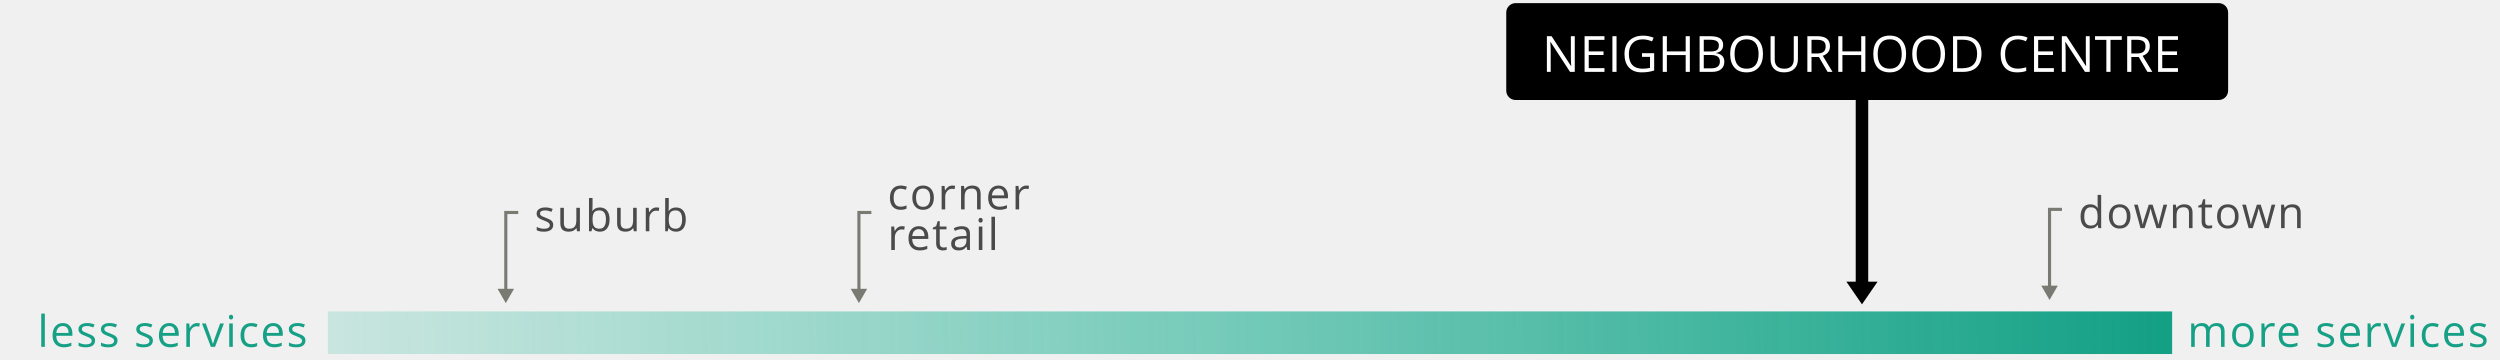
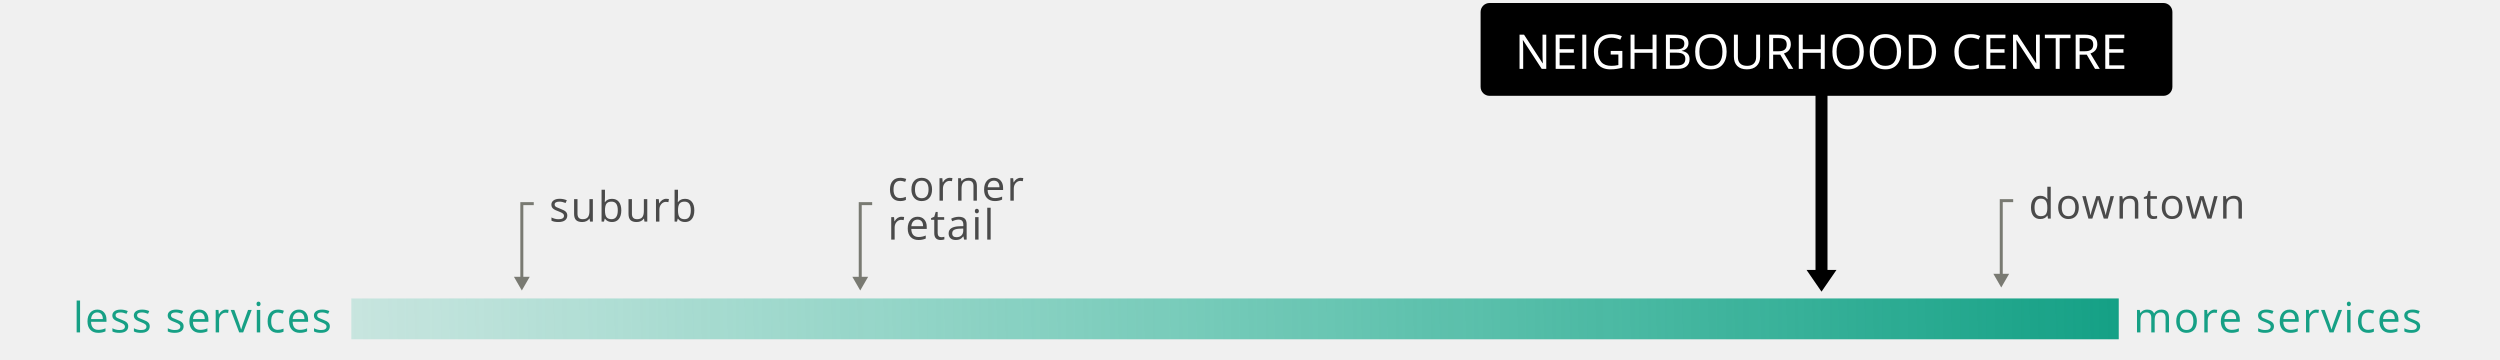
- <svg xmlns="http://www.w3.org/2000/svg" width="800px" height="115px" viewBox="0 0 800 115" version="1.1">
+ <svg xmlns="http://www.w3.org/2000/svg" width="800px" height="115px" viewBox="0 0 810 120" version="1.1">
  <defs>
    <linearGradient x1="0%" y1="50.036%" x2="100%" y2="50%" id="linearGradient-1">
      <stop stop-color="#26B99A" stop-opacity="0.2" offset="0%" />
      <stop stop-color="#1FB092" stop-opacity="0.585" offset="48.15%" />
      <stop stop-color="#14A085" offset="100%" />
    </linearGradient>
  </defs>
  <g id="Page-1" stroke="none" stroke-width="1" fill="none" fill-rule="evenodd">
    <g id="NC_Services">
      <rect id="Rectangle-3" fill="#000000" x="482" y="1" width="231" height="31" rx="3" />
      <g id="Group-7" transform="translate(590, 14)" fill="#000000">
        <rect id="Rectangle-path" x="3.832" y="0.981" width="4" height="75.515" />
        <path d="M5.832,83.39 L8.332,79.759 L10.832,76.128 L5.832,76.128 L0.832,76.128 L3.332,79.759 L5.832,83.39 L5.832,83.39 Z" id="Shape" />
      </g>
      <g id="Group" transform="translate(104, 99)" fill="url(#linearGradient-1)">
        <rect id="Rectangle-path" x="0.917" y="0.652" width="590.167" height="13.636" />
      </g>
      <g id="Group-4" transform="translate(272, 52)">
        <text id="corner" font-family="OpenSans, Open Sans" font-size="14" font-weight="normal" line-spacing="13" letter-spacing="0.5" fill="#4A4A4A">
          <tspan x="12" y="15">corner</tspan>
          <tspan x="12" y="28">retail</tspan>
        </text>
        <g id="Group-2" transform="translate(3.5, 30) scale(-1, 1) translate(-3.5, -30) translate(0, 15)">
          <path d="M4.146,26.192 L4.146,0.996 L0.163,0.996" id="Shape" stroke="#797A72" />
          <path d="M4.146,29.996 L1.504,25.418 L6.789,25.418 L4.146,29.996 Z" id="Shape" fill="#797A72" />
        </g>
      </g>
-       <text id="less-services" font-family="OpenSans-Semibold, Open Sans" font-size="14" font-weight="500" letter-spacing="0.5" fill="#16A085">
+       <text id="less-services" font-family="Open Sans" font-size="14" font-weight="500" letter-spacing="0.5" fill="#16A085">
        <tspan x="12" y="111">less services</tspan>
      </text>
-       <text id="more-services" font-family="OpenSans-Semibold, Open Sans" font-size="14" font-weight="500" letter-spacing="0.5" fill="#16A085">
+       <text id="more-services" font-family="Open Sans" font-size="14" font-weight="500" letter-spacing="0.5" fill="#16A085">
        <tspan x="699.978" y="111">more services</tspan>
      </text>
-       <text id="NEIGHBOURHOOD-CENTRE" font-family="OpenSans-Semibold, Open Sans" font-size="16" font-weight="500" fill="#FFFFFF">
+       <text id="NEIGHBOURHOOD-CENTRE" font-family="Open Sans" font-size="16" font-weight="500" fill="#FFFFFF">
        <tspan x="493.426" y="23">NEIGHBOURHOOD CENTRE</tspan>
      </text>
      <g id="Group-7" transform="translate(159, 59)">
        <g id="Group-5" transform="translate(0, 8)">
          <g id="Group-2" transform="translate(3.5, 15) scale(-1, 1) translate(-3.5, -15) ">
            <path d="M4.146,26.192 L4.146,0.996 L0.163,0.996" id="Shape" stroke="#797A72" />
            <path d="M4.146,29.996 L1.504,25.418 L6.789,25.418 L4.146,29.996 Z" id="Shape" fill="#797A72" />
          </g>
        </g>
        <text id="suburb" font-family="OpenSans, Open Sans" font-size="14" font-weight="normal" line-spacing="13" letter-spacing="0.5" fill="#4A4A4A">
          <tspan x="12" y="15">suburb</tspan>
        </text>
      </g>
      <g id="Group-7-Copy" transform="translate(653, 58)">
        <g id="Group-5" transform="translate(0, 8)">
          <g id="Group-2" transform="translate(3.5, 15) scale(-1, 1) translate(-3.5, -15) ">
            <path d="M4.146,26.192 L4.146,0.996 L0.163,0.996" id="Shape" stroke="#797A72" />
            <path d="M4.146,29.996 L1.504,25.418 L6.789,25.418 L4.146,29.996 Z" id="Shape" fill="#797A72" />
          </g>
        </g>
        <text id="downtown" font-family="OpenSans, Open Sans" font-size="14" font-weight="normal" line-spacing="13" letter-spacing="0.5" fill="#4A4A4A">
          <tspan x="12" y="15">downtown</tspan>
        </text>
      </g>
    </g>
  </g>
</svg>
